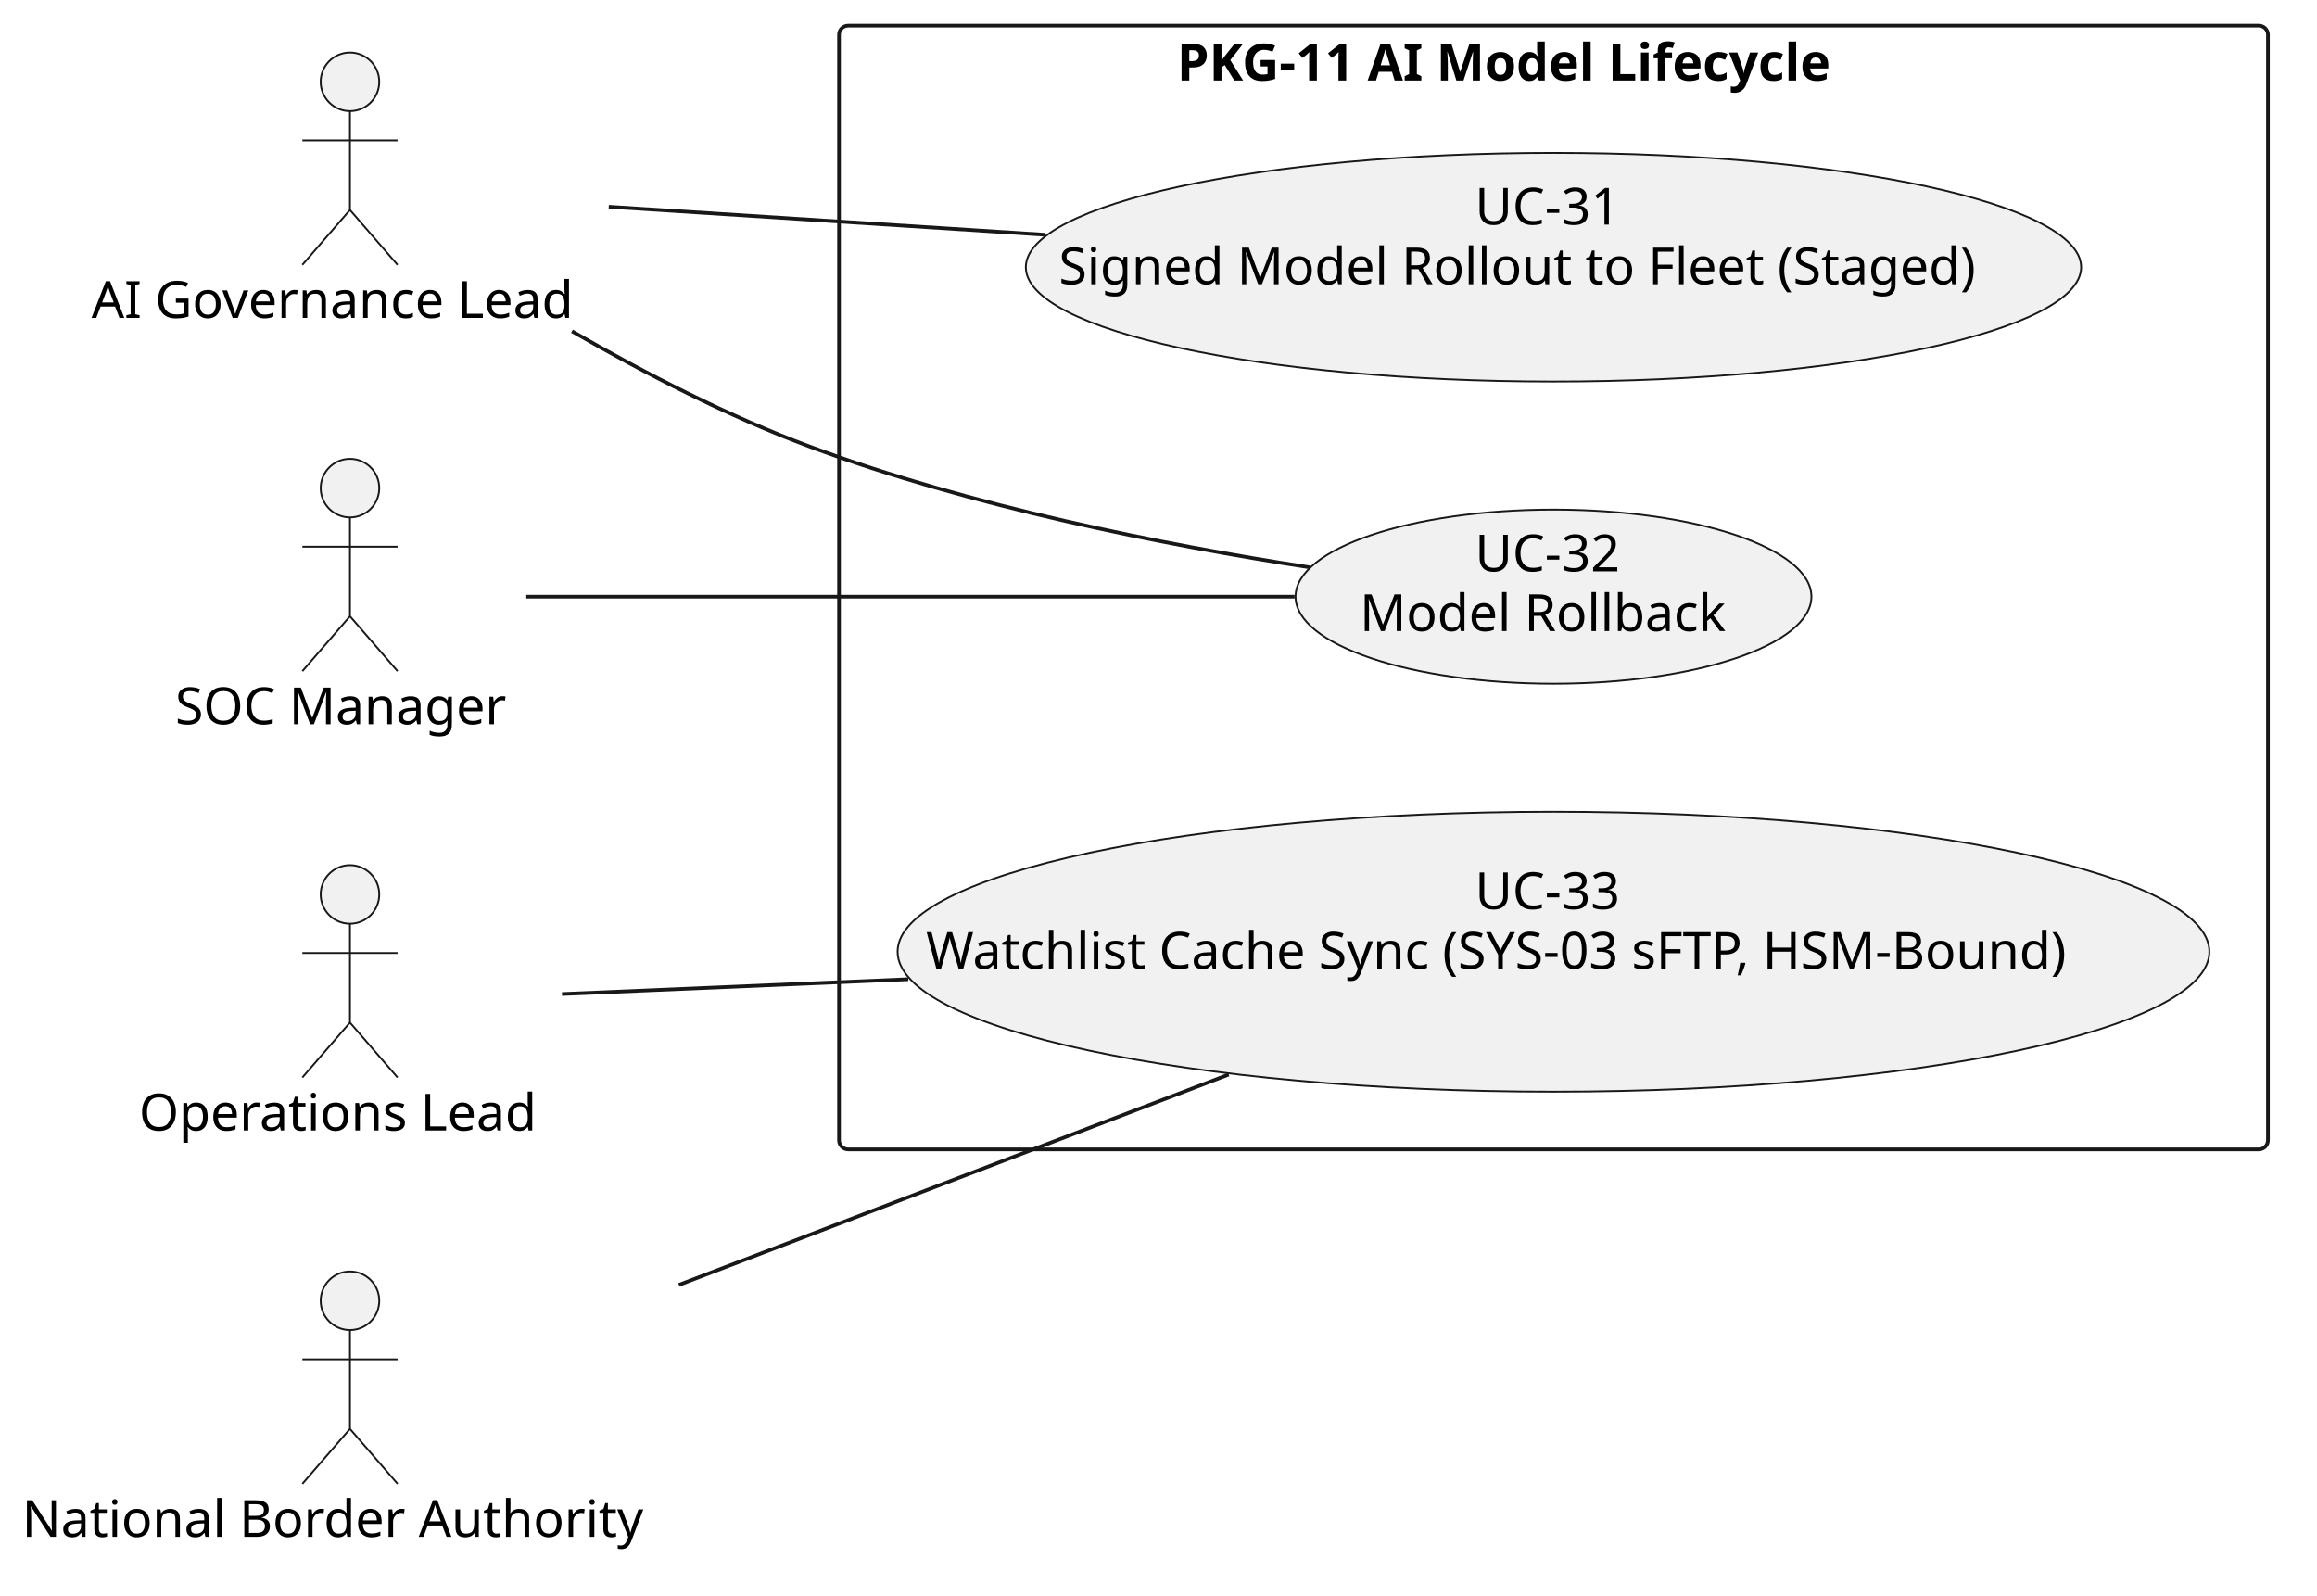
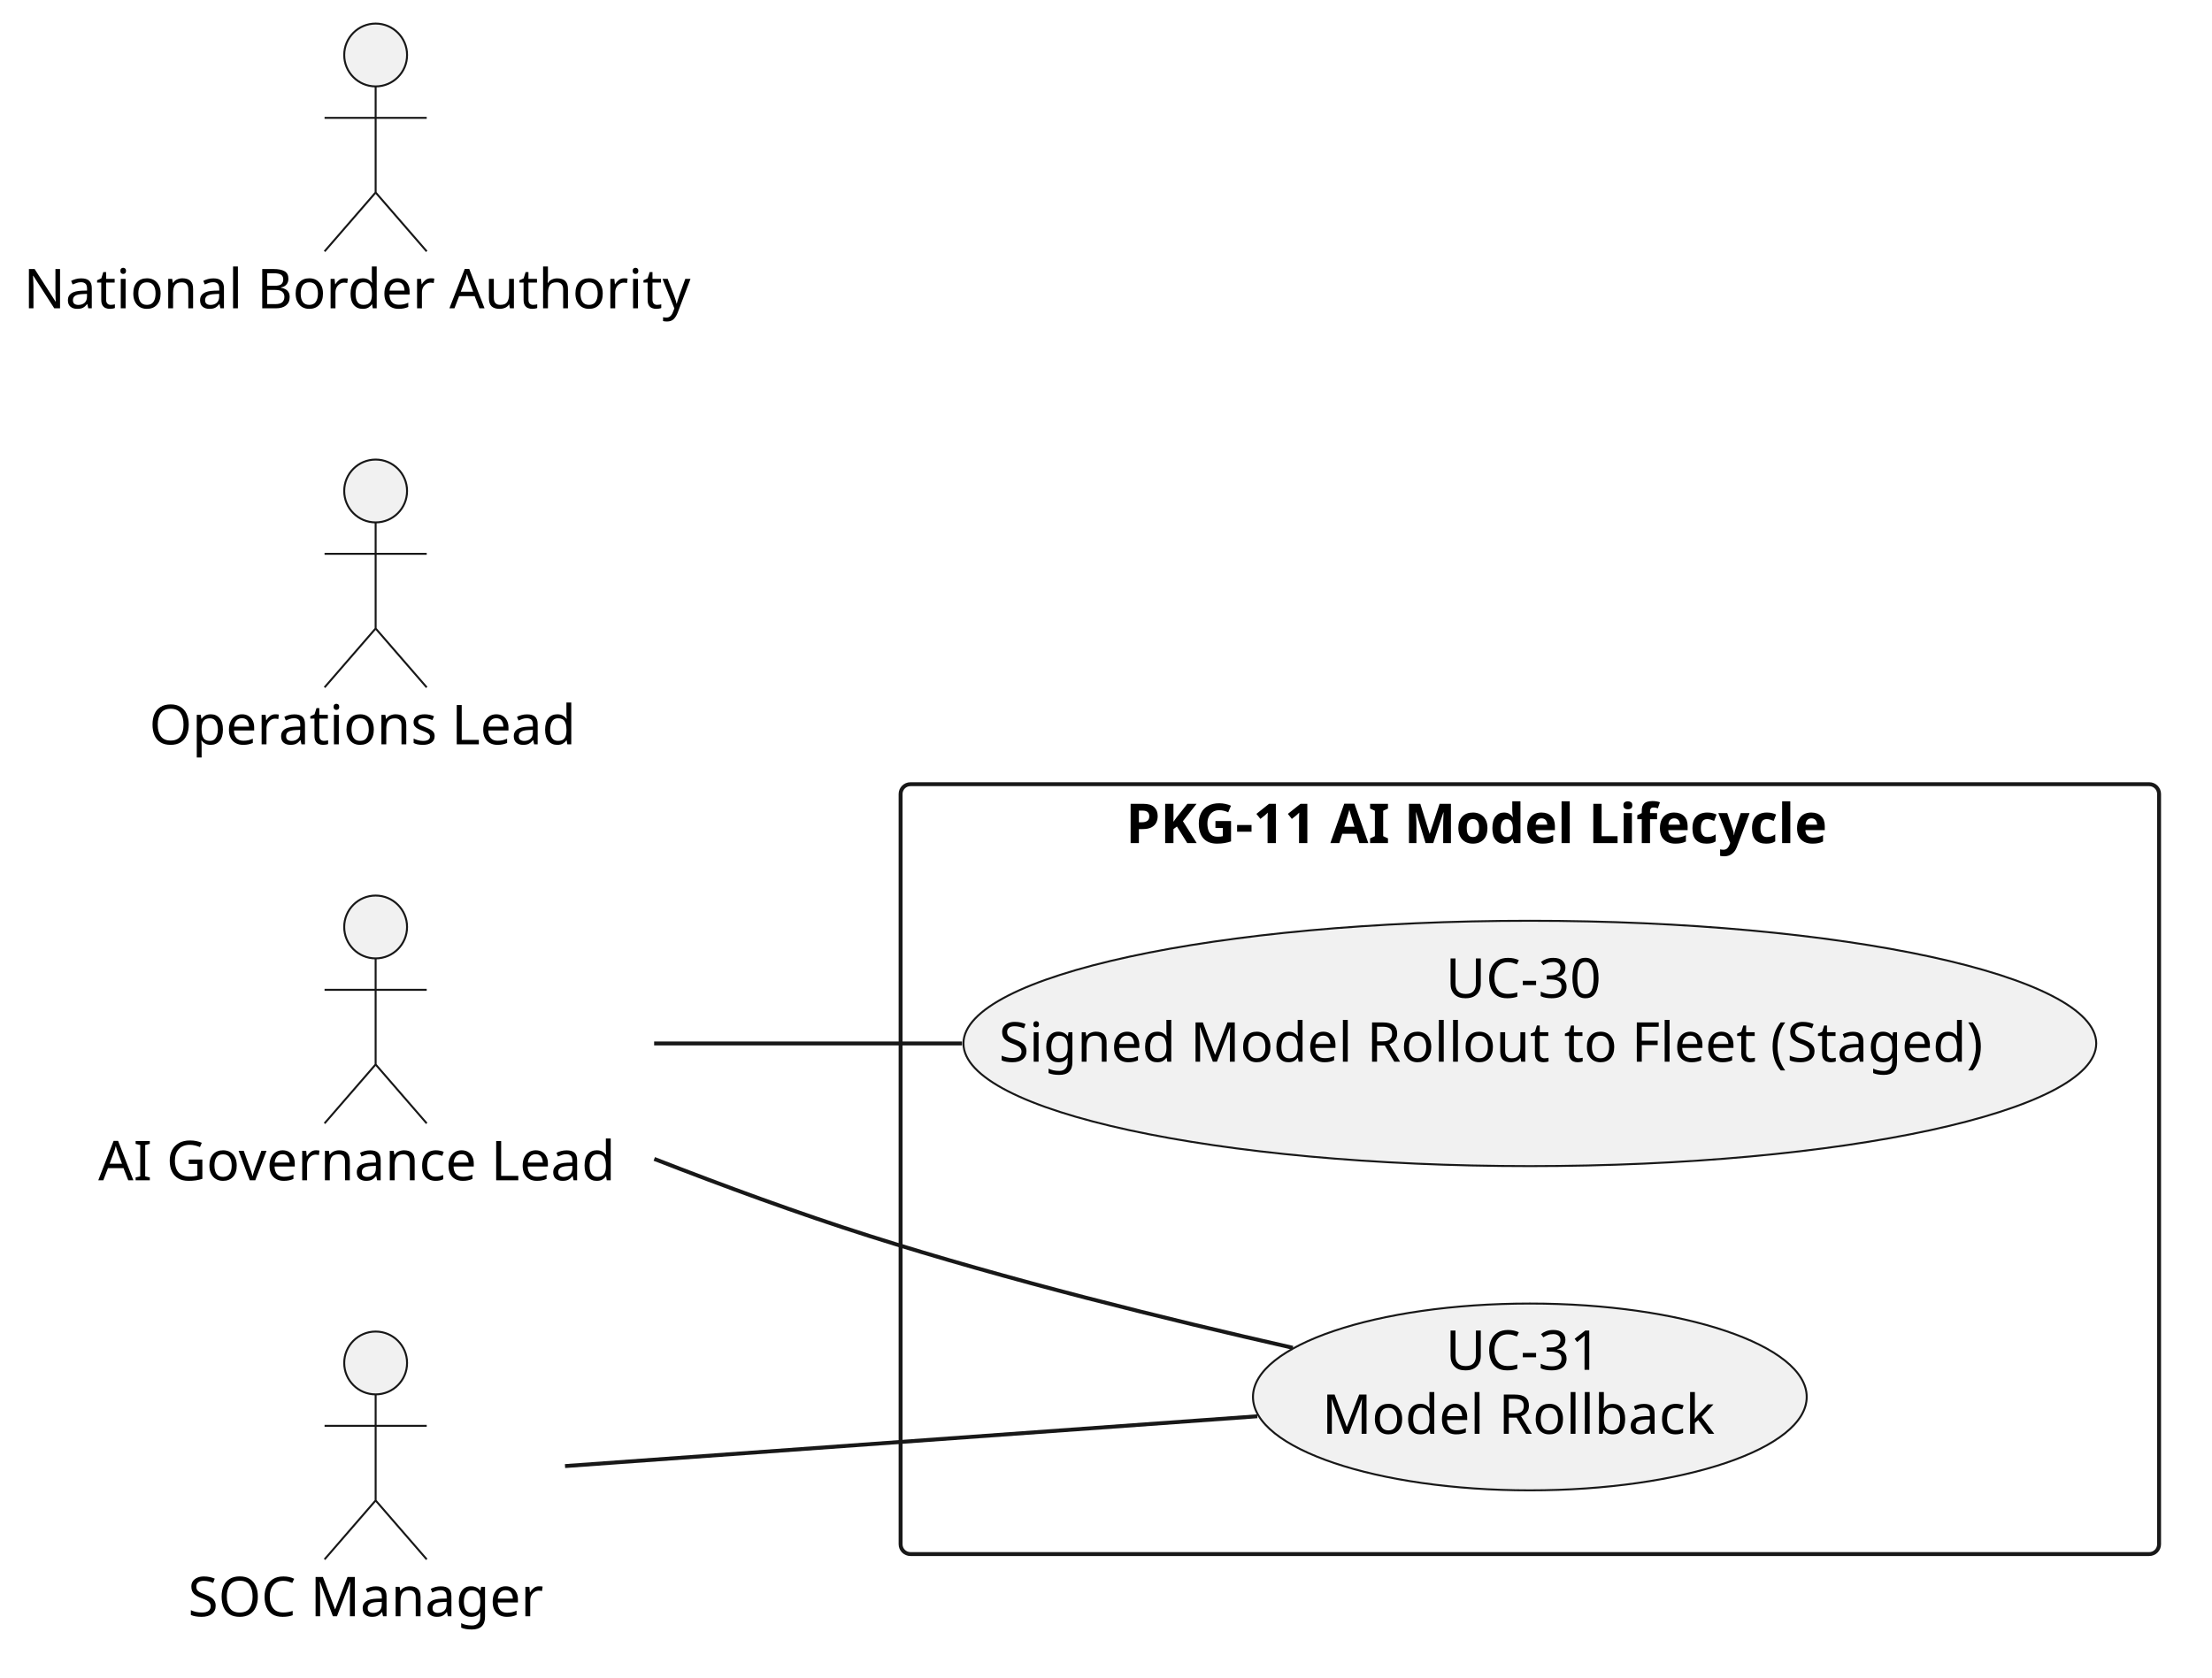
- <svg xmlns="http://www.w3.org/2000/svg" version="1.1" data-diagram-type="DESCRIPTION" style="width:633px;height:436px;background:#FFFFFF;" width="633px" height="436px" viewBox="0 0 633 436" zoomAndPan="magnify" preserveAspectRatio="none" contentStyleType="text/css">
+ <svg xmlns="http://www.w3.org/2000/svg" version="1.1" data-diagram-type="DESCRIPTION" style="width:563px;height:427px;background:#FFFFFF;" width="563px" height="427px" viewBox="0 0 563 427" zoomAndPan="magnify" preserveAspectRatio="none" contentStyleType="text/css">
  <defs />
  <g font-family="sans-serif" lengthAdjust="spacing">
    <g class="cluster" data-qualified-name="PKG-11 AI Model Lifecycle" id="ent0005" data-source-line="6">
-       <rect x="229.22" y="7" width="390.38" height="307" fill="none" style="stroke:#181818;stroke-width:1;" rx="2.5" ry="2.5" />
-       <text x="321.536" y="21.995" fill="#000" font-size="14" textLength="205.748" font-weight="700">PKG-11 AI Model Lifecycle</text>
+       <rect x="229.22" y="199.65" width="320.31" height="196" fill="none" style="stroke:#181818;stroke-width:1;" rx="2.5" ry="2.5" />
+       <text x="286.501" y="214.645" fill="#000" font-size="14" textLength="205.748" font-weight="700">PKG-11 AI Model Lifecycle</text>
    </g>
    <g class="entity" data-qualified-name="PKG-11 AI Model Lifecycle.UC1121" id="ent0006" data-source-line="7">
-       <ellipse cx="424.407" cy="73.001" rx="144.157" ry="31.231" fill="#F1F1F1" style="stroke:#181818;stroke-width:0.5;" />
-       <text x="402.963" y="61.353" fill="#000" font-size="14" textLength="42.889">UC-31</text>
-       <text x="289.258" y="77.65" fill="#000" font-size="14" textLength="270.3">Signed Model Rollout to Fleet (Staged)</text>
+       <ellipse cx="389.377" cy="265.651" rx="144.157" ry="31.231" fill="#F1F1F1" style="stroke:#181818;stroke-width:0.5;" />
+       <text x="367.933" y="254.003" fill="#000" font-size="14" textLength="42.889">UC-30</text>
+       <text x="254.228" y="270.3" fill="#000" font-size="14" textLength="270.3">Signed Model Rollout to Fleet (Staged)</text>
    </g>
    <g class="entity" data-qualified-name="PKG-11 AI Model Lifecycle.UC1131" id="ent0007" data-source-line="8">
-       <ellipse cx="424.408" cy="162.999" rx="70.468" ry="23.779" fill="#F1F1F1" style="stroke:#181818;stroke-width:0.5;" />
-       <text x="402.964" y="156.094" fill="#000" font-size="14" textLength="42.889">UC-32</text>
-       <text x="371.494" y="172.391" fill="#000" font-size="14" textLength="105.827">Model Rollback</text>
-     </g>
-     <g class="entity" data-qualified-name="PKG-11 AI Model Lifecycle.UC1151" id="ent0008" data-source-line="9">
-       <ellipse cx="424.41" cy="259.998" rx="179.19" ry="38.238" fill="#F1F1F1" style="stroke:#181818;stroke-width:0.5;" />
-       <text x="402.966" y="248.35" fill="#000" font-size="14" textLength="42.889">UC-33</text>
-       <text x="252.995" y="264.646" fill="#000" font-size="14" textLength="342.829">Watchlist Cache Sync (SYS-03 sFTP, HSM-Bound)</text>
+       <ellipse cx="389.378" cy="355.649" rx="70.468" ry="23.779" fill="#F1F1F1" style="stroke:#181818;stroke-width:0.5;" />
+       <text x="367.934" y="348.744" fill="#000" font-size="14" textLength="42.889">UC-31</text>
+       <text x="336.464" y="365.041" fill="#000" font-size="14" textLength="105.827">Model Rollback</text>
    </g>
    <g class="entity" data-qualified-name="AIG" id="ent0001" data-source-line="2">
-       <ellipse cx="95.605" cy="22.35" rx="8" ry="8" fill="#F1F1F1" style="stroke:#181818;stroke-width:0.5;" />
-       <path d="M95.605,30.35 L95.605,57.35 M82.605,38.35 L108.605,38.35 M95.605,57.35 L82.605,72.35 M95.605,57.35 L108.605,72.35" style="stroke:#181818;stroke-width:0.5;" fill="none" />
-       <text x="25.01" y="86.845" fill="#000" font-size="14" textLength="141.189">AI Governance Lead</text>
+       <ellipse cx="95.605" cy="236" rx="8" ry="8" fill="#F1F1F1" style="stroke:#181818;stroke-width:0.5;" />
+       <path d="M95.605,244 L95.605,271 M82.605,252 L108.605,252 M95.605,271 L82.605,286 M95.605,271 L108.605,286" style="stroke:#181818;stroke-width:0.5;" fill="none" />
+       <text x="25.01" y="300.495" fill="#000" font-size="14" textLength="141.189">AI Governance Lead</text>
    </g>
    <g class="entity" data-qualified-name="OPS" id="ent0002" data-source-line="3">
-       <ellipse cx="95.607" cy="244.35" rx="8" ry="8" fill="#F1F1F1" style="stroke:#181818;stroke-width:0.5;" />
-       <path d="M95.607,252.35 L95.607,279.35 M82.607,260.35 L108.607,260.35 M95.607,279.35 L82.607,294.35 M95.607,279.35 L108.607,294.35" style="stroke:#181818;stroke-width:0.5;" fill="none" />
-       <text x="37.96" y="308.845" fill="#000" font-size="14" textLength="115.295">Operations Lead</text>
+       <ellipse cx="95.607" cy="125" rx="8" ry="8" fill="#F1F1F1" style="stroke:#181818;stroke-width:0.5;" />
+       <path d="M95.607,133 L95.607,160 M82.607,141 L108.607,141 M95.607,160 L82.607,175 M95.607,160 L108.607,175" style="stroke:#181818;stroke-width:0.5;" fill="none" />
+       <text x="37.96" y="189.495" fill="#000" font-size="14" textLength="115.295">Operations Lead</text>
    </g>
    <g class="entity" data-qualified-name="SOC" id="ent0003" data-source-line="4">
-       <ellipse cx="95.609" cy="133.35" rx="8" ry="8" fill="#F1F1F1" style="stroke:#181818;stroke-width:0.5;" />
-       <path d="M95.609,141.35 L95.609,168.35 M82.609,149.35 L108.609,149.35 M95.609,168.35 L82.609,183.35 M95.609,168.35 L108.609,183.35" style="stroke:#181818;stroke-width:0.5;" fill="none" />
-       <text x="47.86" y="197.845" fill="#000" font-size="14" textLength="95.498">SOC Manager</text>
+       <ellipse cx="95.609" cy="347" rx="8" ry="8" fill="#F1F1F1" style="stroke:#181818;stroke-width:0.5;" />
+       <path d="M95.609,355 L95.609,382 M82.609,363 L108.609,363 M95.609,382 L82.609,397 M95.609,382 L108.609,397" style="stroke:#181818;stroke-width:0.5;" fill="none" />
+       <text x="47.86" y="411.495" fill="#000" font-size="14" textLength="95.498">SOC Manager</text>
    </g>
    <g class="entity" data-qualified-name="NBA" id="ent0004" data-source-line="5">
-       <ellipse cx="95.609" cy="355.35" rx="8" ry="8" fill="#F1F1F1" style="stroke:#181818;stroke-width:0.5;" />
-       <path d="M95.609,363.35 L95.609,390.35 M82.609,371.35 L108.609,371.35 M95.609,390.35 L82.609,405.35 M95.609,390.35 L108.609,405.35" style="stroke:#181818;stroke-width:0.5;" fill="none" />
-       <text x="6" y="419.845" fill="#000" font-size="14" textLength="179.218">National Border Authority</text>
+       <ellipse cx="95.609" cy="14" rx="8" ry="8" fill="#F1F1F1" style="stroke:#181818;stroke-width:0.5;" />
+       <path d="M95.609,22 L95.609,49 M82.609,30 L108.609,30 M95.609,49 L82.609,64 M95.609,49 L108.609,64" style="stroke:#181818;stroke-width:0.5;" fill="none" />
+       <text x="6" y="78.495" fill="#000" font-size="14" textLength="179.218">National Border Authority</text>
    </g>
-     <g class="link" data-entity-1="ent0001" data-entity-2="ent0006" id="lnk9" data-source-line="11" data-link-type="association">
-       <path d="M166.31,56.48 C201.09,58.72 244.41,61.5 285.52,64.14" style="stroke:#181818;stroke-width:1;" fill="none" id="AIG-UC1121" />
+     <g class="link" data-entity-1="ent0001" data-entity-2="ent0006" id="lnk8" data-source-line="10" data-link-type="association">
+       <path d="M166.49,265.65 C190.18,265.65 217.58,265.65 244.86,265.65" style="stroke:#181818;stroke-width:1;" fill="none" id="AIG-UC1121" />
    </g>
-     <g class="link" data-entity-1="ent0001" data-entity-2="ent0007" id="lnk10" data-source-line="12" data-link-type="association">
-       <path d="M156.26,90.49 C176.27,102.03 199.12,113.79 221.22,122 C265.36,138.41 317.51,148.78 357.78,154.99" style="stroke:#181818;stroke-width:1;" fill="none" id="AIG-UC1131" />
+     <g class="link" data-entity-1="ent0001" data-entity-2="ent0007" id="lnk9" data-source-line="11" data-link-type="association">
+       <path d="M166.53,295.05 C184.21,301.95 203.27,308.95 221.22,314.65 C256.53,325.87 296.85,335.84 329.05,343.14" style="stroke:#181818;stroke-width:1;" fill="none" id="AIG-UC1131" />
    </g>
-     <g class="link" data-entity-1="ent0002" data-entity-2="ent0008" id="lnk11" data-source-line="13" data-link-type="association">
-       <path d="M153.53,271.56 C180.32,270.42 213.88,268.98 248.13,267.51" style="stroke:#181818;stroke-width:1;" fill="none" id="OPS-UC1151" />
-     </g>
-     <g class="link" data-entity-1="ent0003" data-entity-2="ent0007" id="lnk12" data-source-line="14" data-link-type="association">
-       <path d="M143.78,163 C198.84,163 290.41,163 353.68,163" style="stroke:#181818;stroke-width:1;" fill="none" id="SOC-UC1131" />
-     </g>
-     <g class="link" data-entity-1="ent0004" data-entity-2="ent0008" id="lnk13" data-source-line="15" data-link-type="association">
-       <path d="M185.48,351.01 C232.16,333.15 289.18,311.34 335.69,293.55" style="stroke:#181818;stroke-width:1;" fill="none" id="NBA-UC1151" />
+     <g class="link" data-entity-1="ent0003" data-entity-2="ent0007" id="lnk10" data-source-line="12" data-link-type="association">
+       <path d="M143.81,373.25 C191.55,369.82 265.83,364.47 320.01,360.57" style="stroke:#181818;stroke-width:1;" fill="none" id="SOC-UC1131" />
    </g>
  </g>
</svg>
